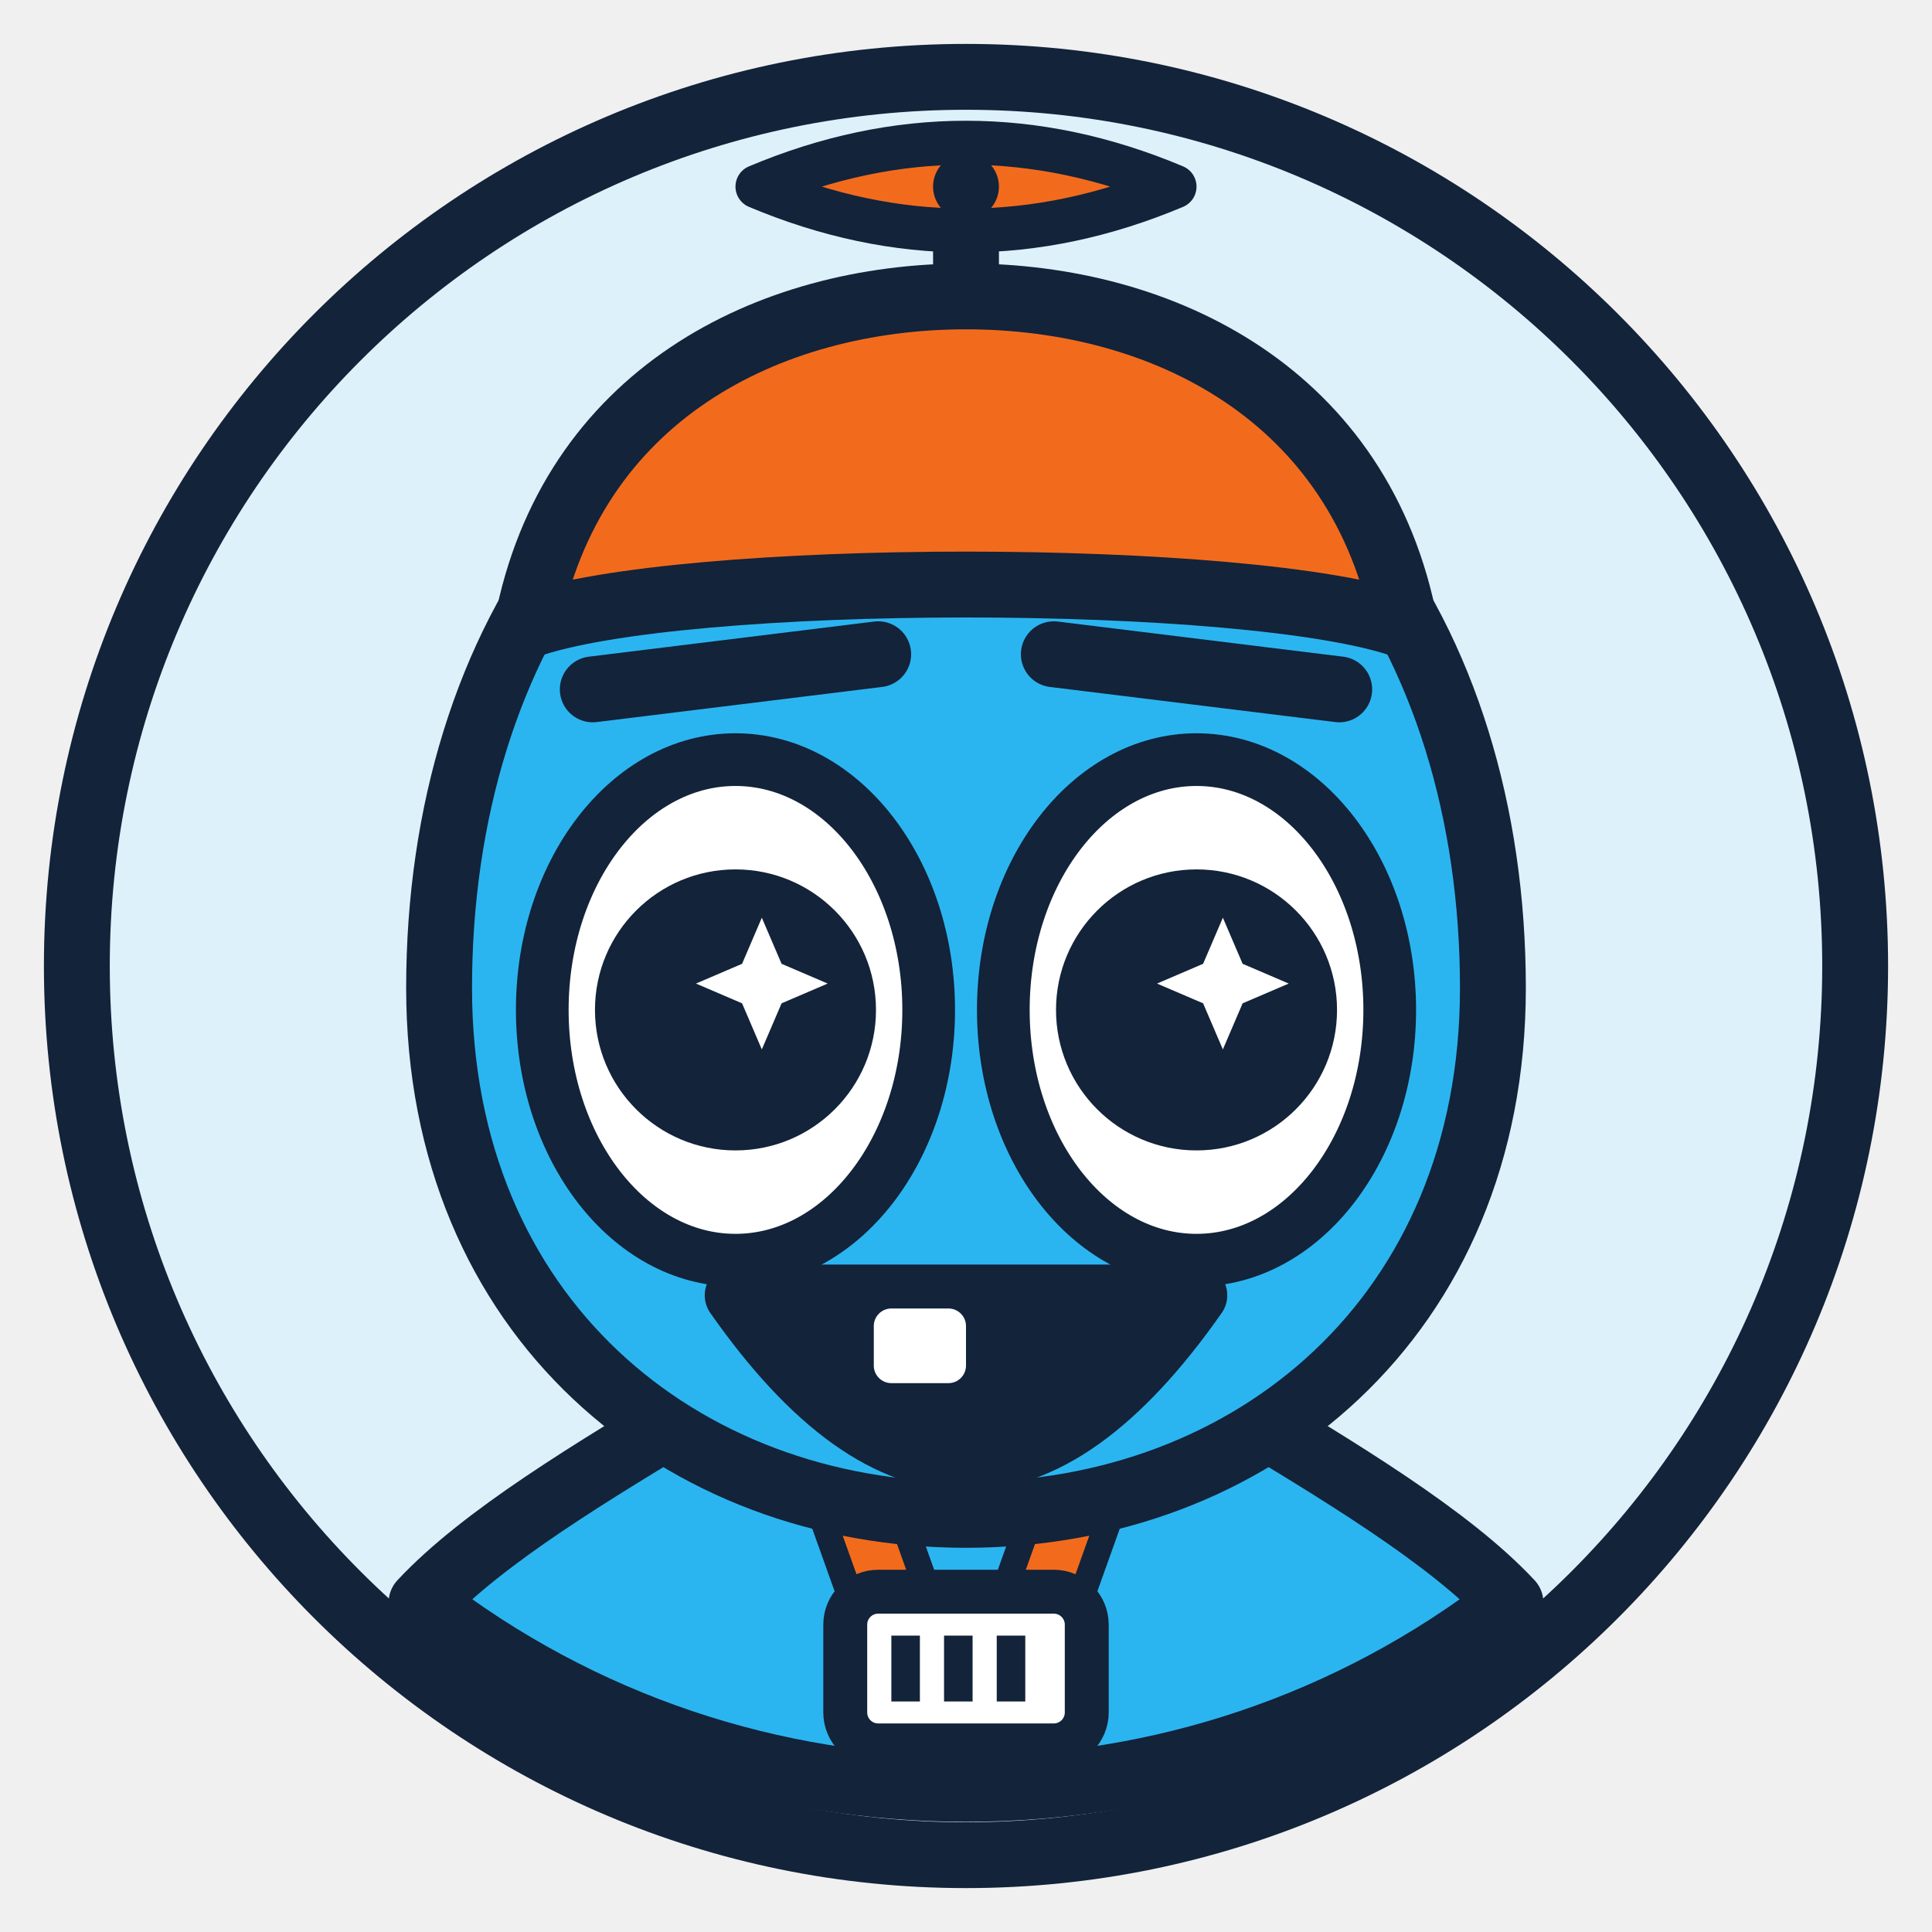
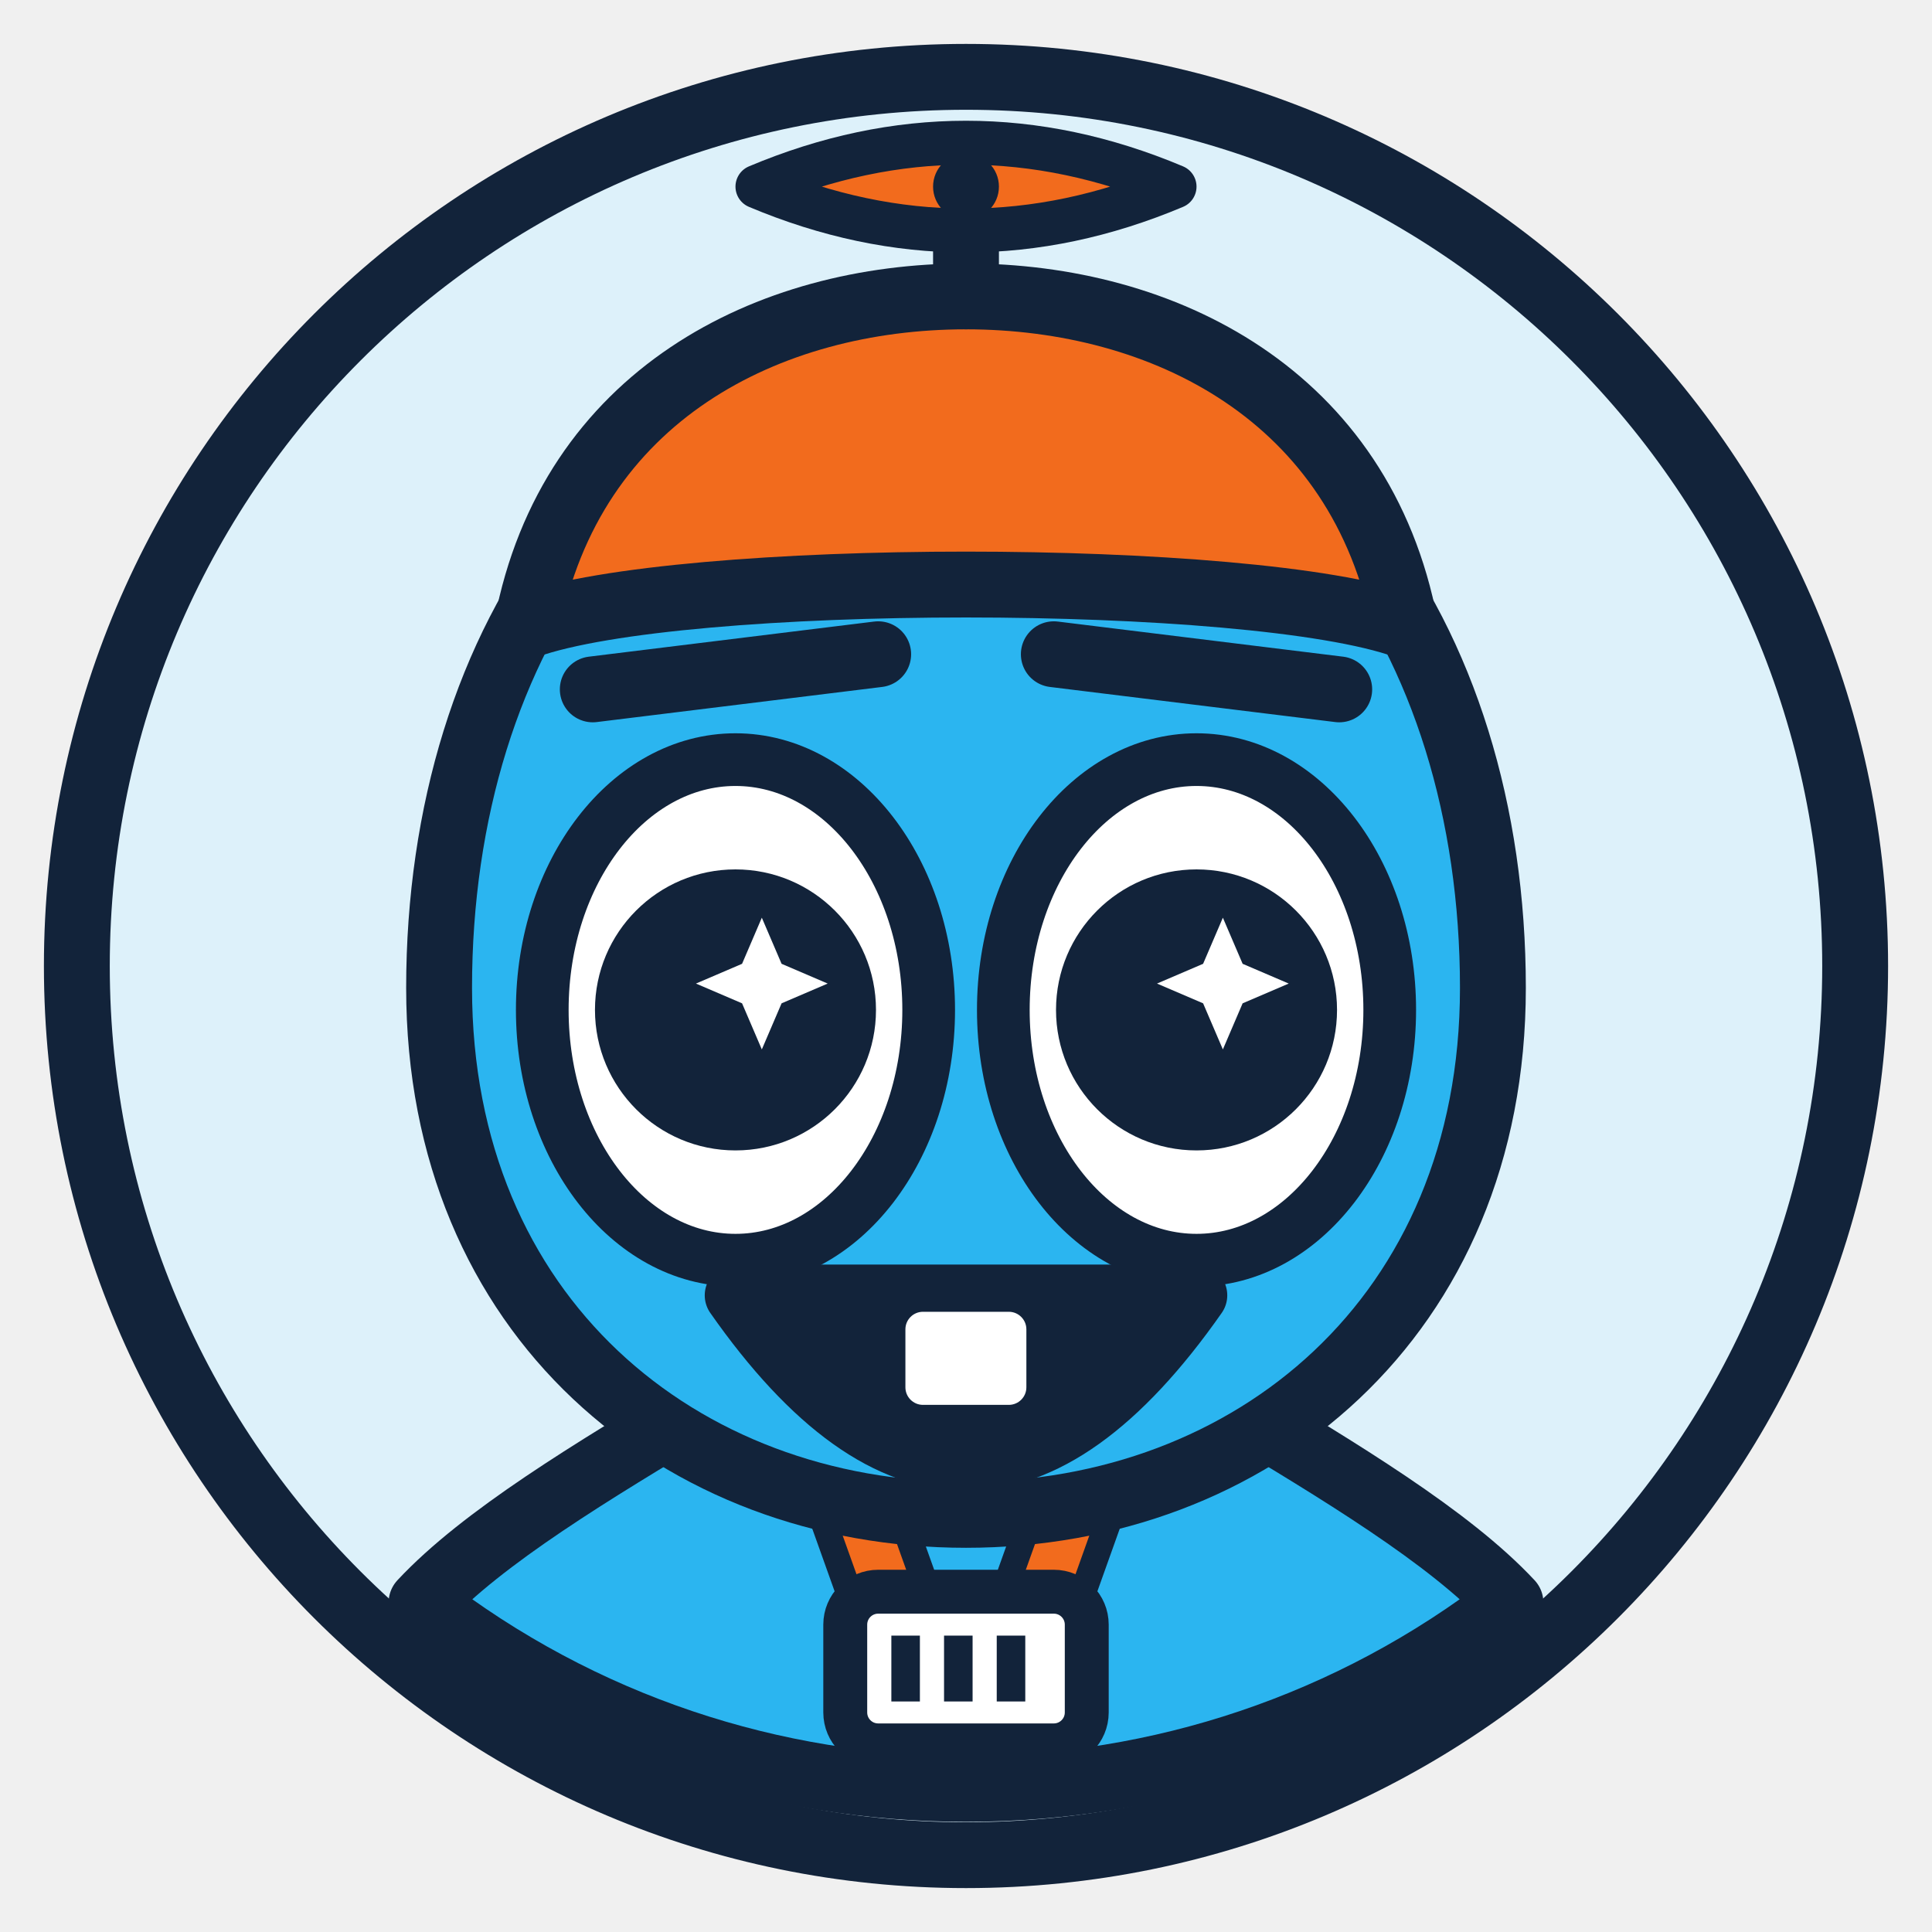
<svg xmlns="http://www.w3.org/2000/svg" viewBox="0 0 88 88" width="88" height="88" color="#12233A" role="img" aria-label="Shin: delighted">
  <circle class="face-disc" cx="44" cy="44" r="40.5" fill="#DDF1FA" />
  <g class="face-body" transform="translate(0 -3)">
    <path d="M32 67 C27 70 22 73 19.2 76 A40.5 40.5 0 0 0 68.8 76 C66 73 61 70 56 67 Z" fill="#2BB5F0" stroke="currentColor" stroke-width="3" stroke-linejoin="round" />
    <path d="M38.5 70 L41 77 M49.5 70 L47 77" stroke="currentColor" stroke-width="4.6" stroke-linecap="round" fill="none" />
    <path d="M38.5 70 L41 77 M49.5 70 L47 77" stroke="#F26B1D" stroke-width="2.2" stroke-linecap="round" fill="none" />
    <rect x="38.5" y="75.5" width="11" height="7" rx="1.5" fill="#FFFFFF" stroke="currentColor" stroke-width="2" />
    <path d="M40.6 77.5 h1.3 v3 h-1.3 Z M43 77.5 h1.3 v3 h-1.3 Z M45.4 77.5 h1.3 v3 h-1.3 Z" fill="#12233A" />
  </g>
  <g class="face-head" transform="translate(0 -1)">
    <path class="face-skull" d="M44 17 C59 17 68 30 68 46 C68 61 57 70 44 70 C31 70 20 61 20 46 C20 30 29 17 44 17 Z" fill="#2BB5F0" stroke="currentColor" stroke-width="3" />
    <g class="face-hat">
      <path d="M24 29.5 C26 19 35 14.5 44 14.5 C53 14.5 62 19 64 29.5 C57 27 31 27 24 29.5 Z" fill="#F26B1D" stroke="currentColor" stroke-width="3" stroke-linejoin="round" />
      <path d="M44 14.5 L44 10.5" stroke="currentColor" stroke-width="3" stroke-linecap="round" />
      <g>
        <path d="M34.5 9.5 Q44 5.5 53.5 9.5 Q44 13.5 34.5 9.5 Z" fill="#F26B1D" stroke="currentColor" stroke-width="2" stroke-linejoin="round" />
-         <circle cx="44" cy="9.5" r="1.5" fill="currentColor" />
+         <circle cx="44" cy="9.5" r="1.5" fill="#12233A" />
      </g>
    </g>
    <g class="face-brows">
      <path d="M27 32.4 L40 30.8 M48 30.8 L61 32.4" stroke="currentColor" stroke-width="3" stroke-linecap="round" fill="none" />
    </g>
    <g class="face-eyes">
      <ellipse cx="33.5" cy="47" rx="8.8" ry="11.4" fill="#FFFFFF" />
      <circle cx="33.5" cy="47" r="6.4" fill="#12233A" />
      <path d="M34.7 42.8 L35.6 44.9 L37.7 45.8 L35.6 46.7 L34.7 48.8 L33.8 46.7 L31.7 45.8 L33.8 44.9 Z" fill="#FFFFFF" />
      <ellipse cx="33.5" cy="47" rx="8.8" ry="11.4" fill="none" stroke="currentColor" stroke-width="2.4" />
      <ellipse cx="54.5" cy="47" rx="8.8" ry="11.4" fill="#FFFFFF" />
      <circle cx="54.5" cy="47" r="6.4" fill="#12233A" />
      <path d="M55.7 42.8 L56.6 44.9 L58.7 45.8 L56.6 46.7 L55.7 48.8 L54.8 46.7 L52.7 45.8 L54.8 44.9 Z" fill="#FFFFFF" />
      <ellipse cx="54.5" cy="47" rx="8.8" ry="11.4" fill="none" stroke="currentColor" stroke-width="2.4" />
    </g>
    <g class="face-mouth">
      <path d="M33.5 60 Q44 75 54.5 60 Z" fill="currentColor" stroke="currentColor" stroke-width="2.8" stroke-linejoin="round" />
-       <rect x="39.8" y="60.6" width="4.2" height="3.4" rx=".8" fill="#FFFFFF" />
+       <rect x="41.24" y="60.75" width="5.51" height="4.24" rx=".8" fill="#FFFFFF" />
    </g>
  </g>
  <g class="face-extras" />
  <circle class="face-ring" cx="44" cy="44" r="40.5" fill="none" stroke="currentColor" stroke-width="3" />
</svg>
